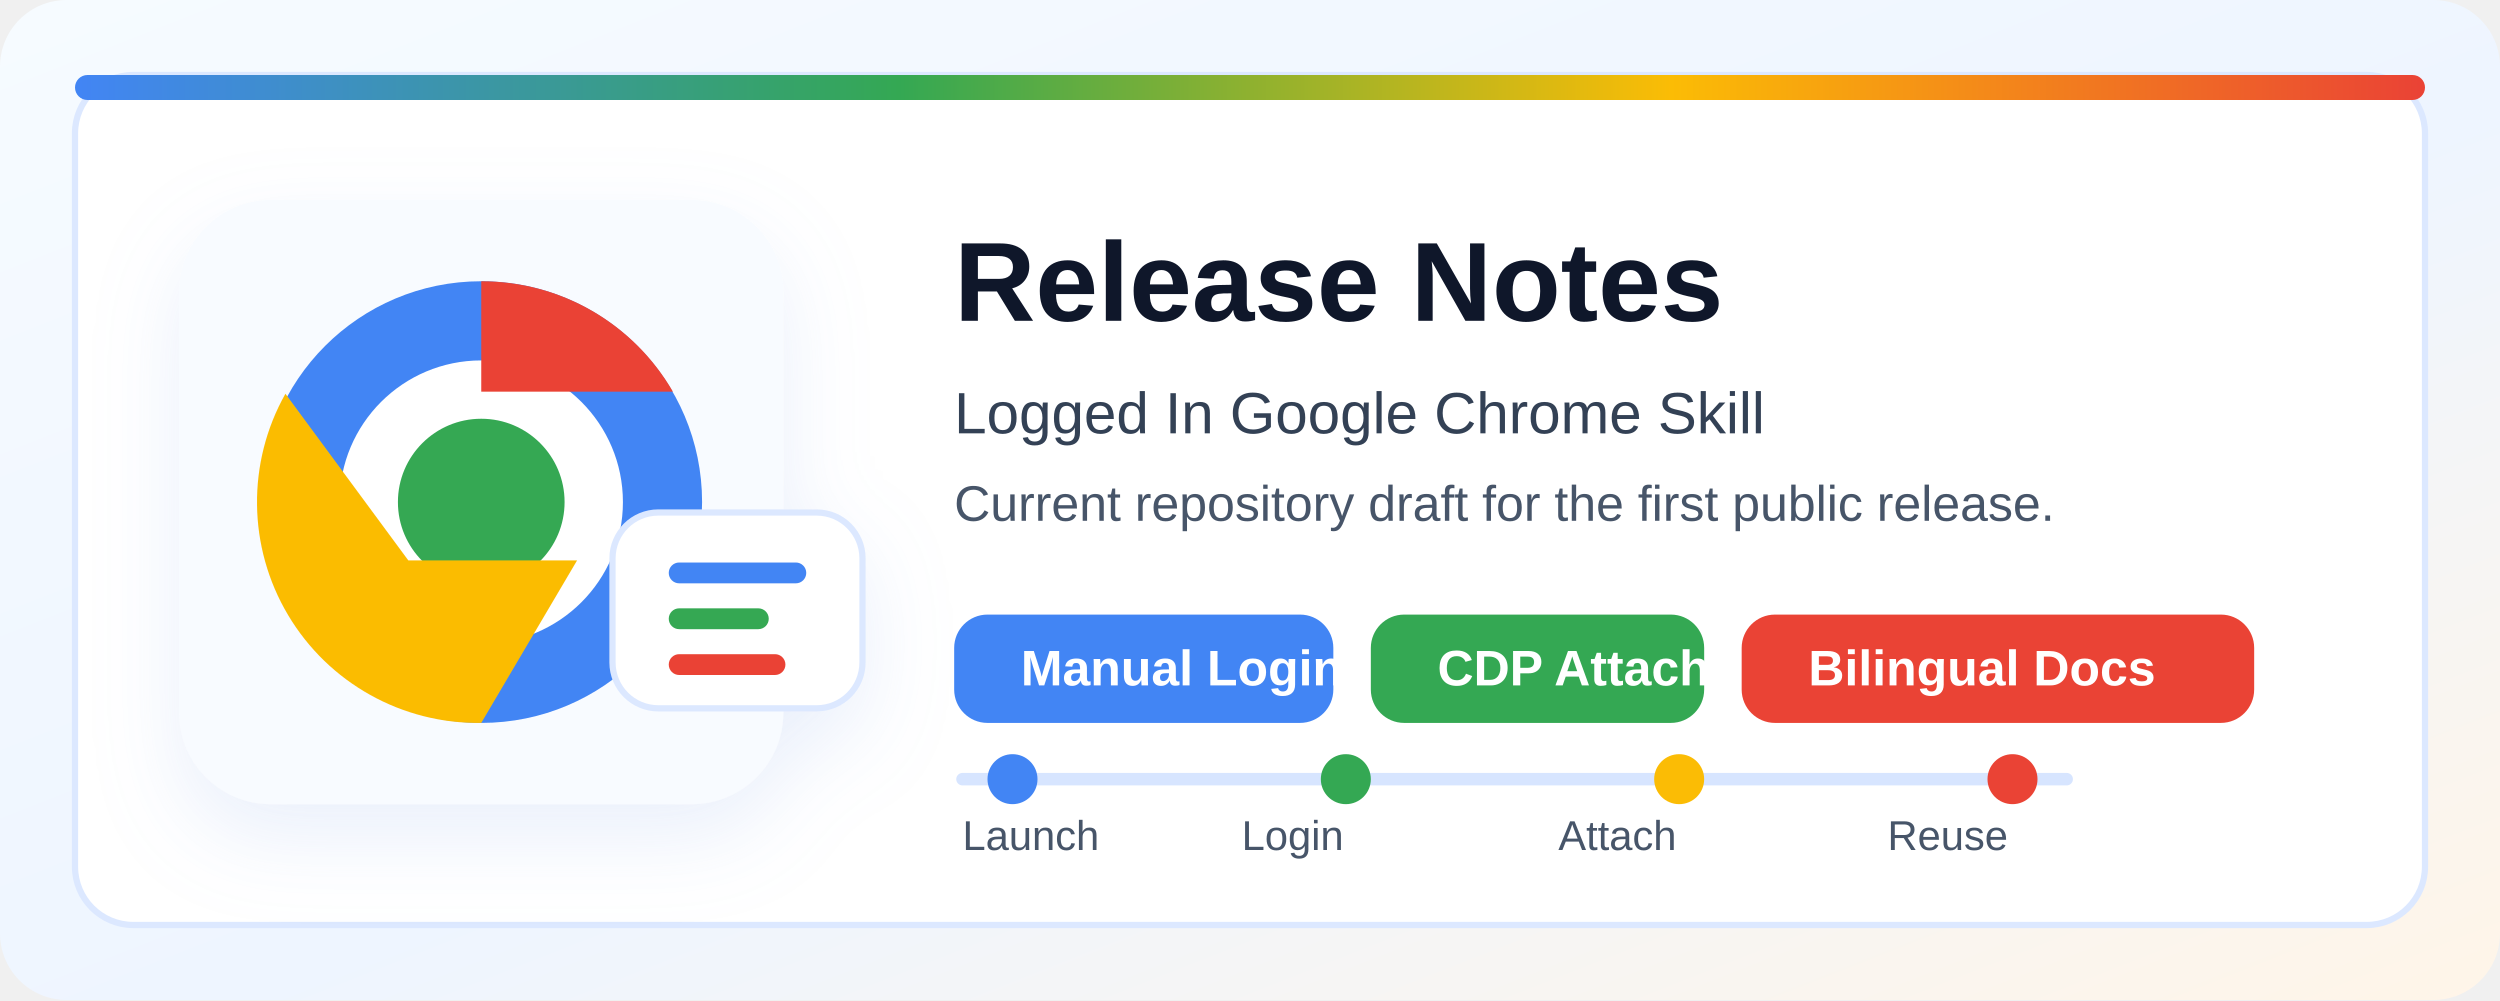
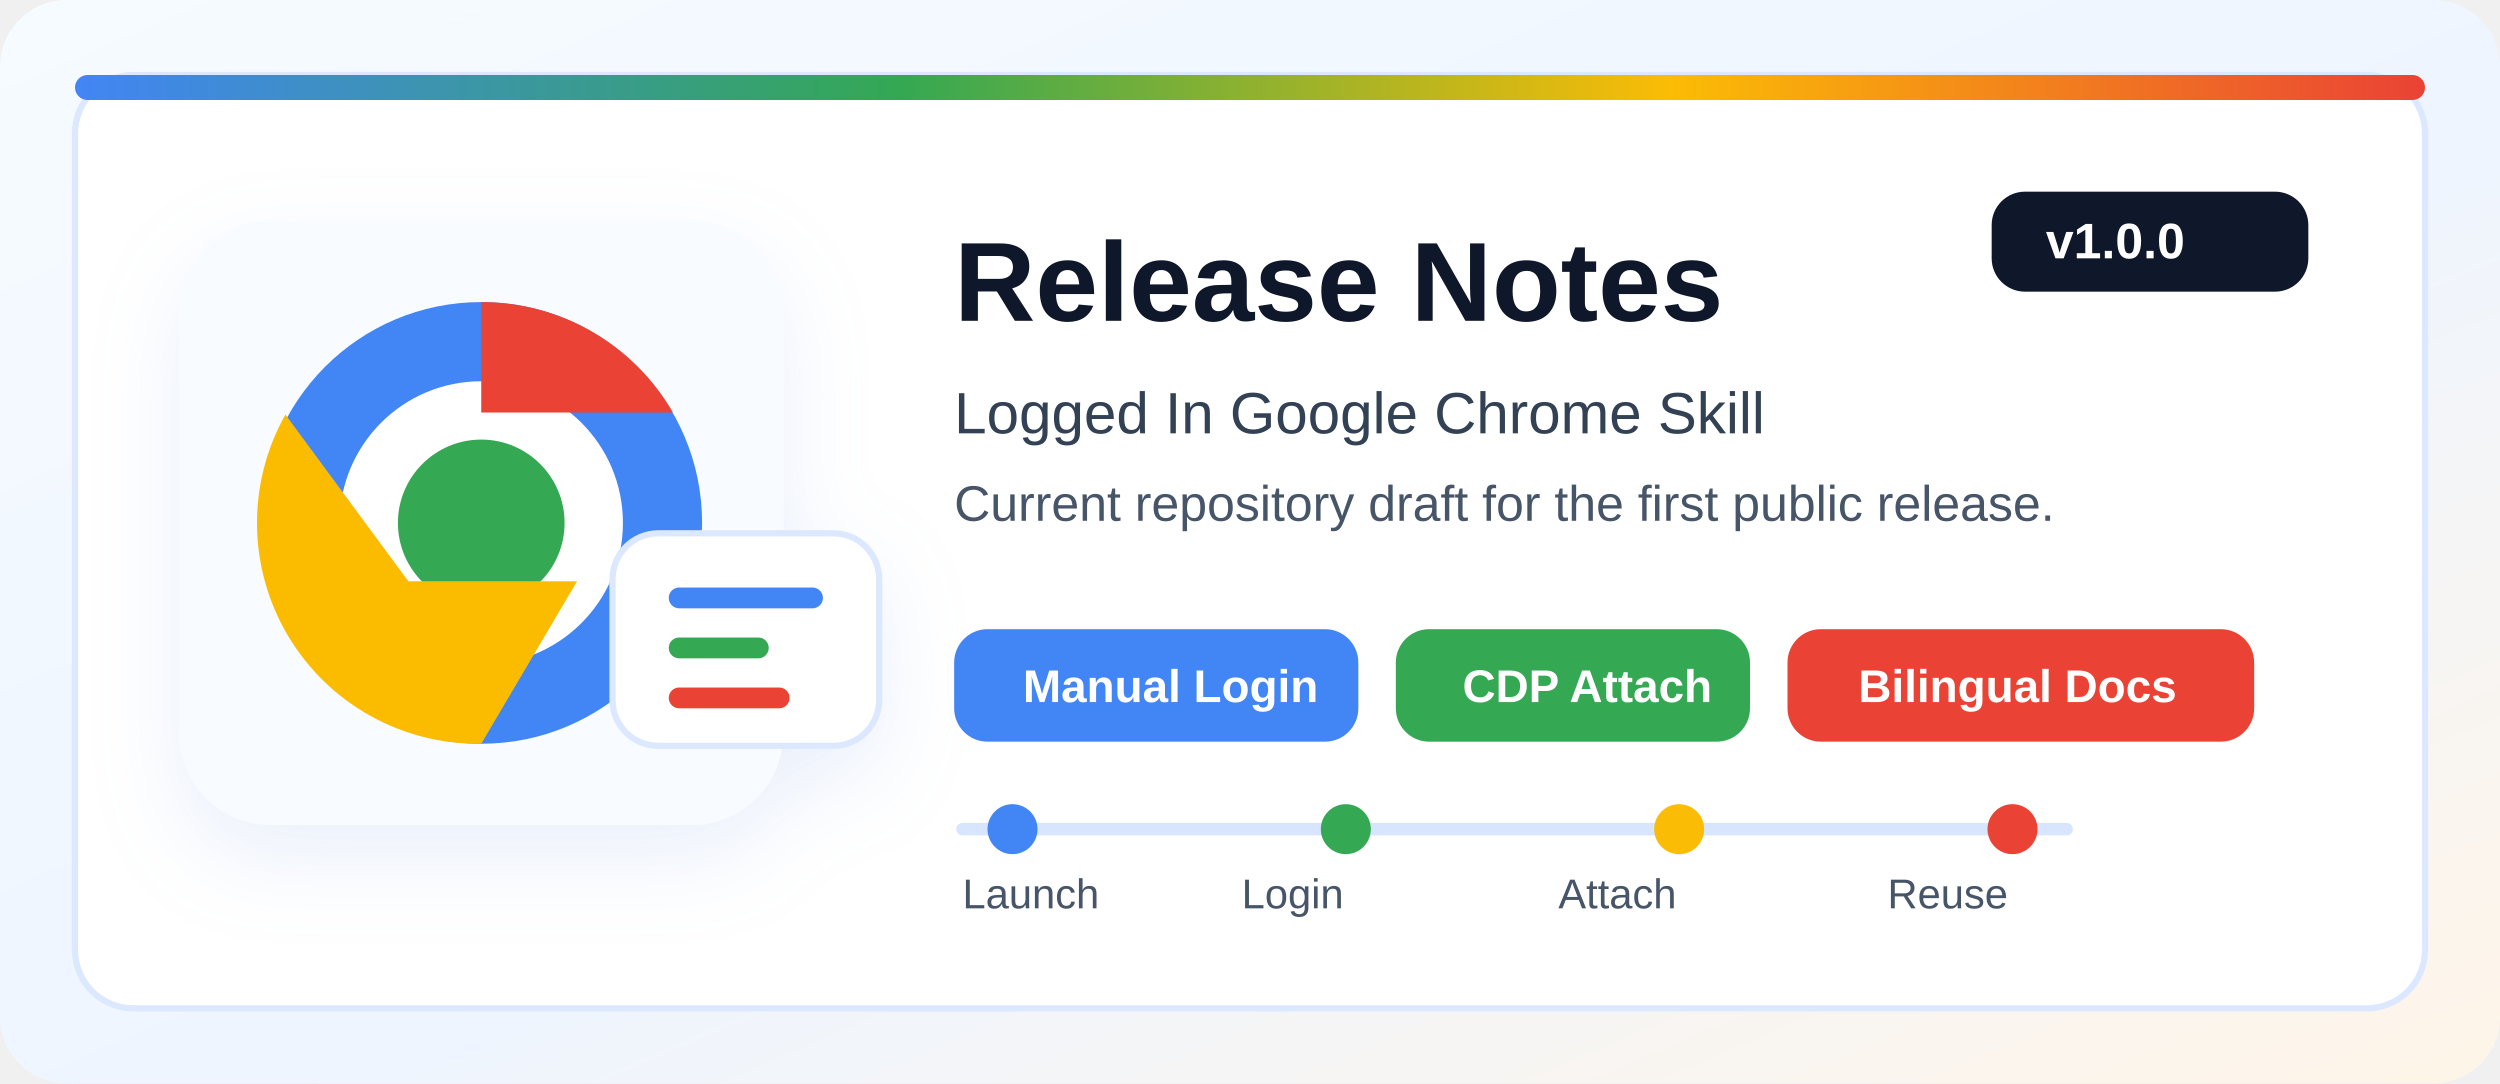
- <svg xmlns="http://www.w3.org/2000/svg" width="1200" height="480" viewBox="0 0 1200 480" role="img" aria-label="Logged In Google Chrome Skill release notes header">
+ <svg xmlns="http://www.w3.org/2000/svg" width="1200" height="520" viewBox="0 0 1200 520" role="img" aria-label="Logged In Google Chrome Skill release notes header">
  <defs>
    <linearGradient id="bg" x1="0" x2="1" y1="0" y2="1">
      <stop offset="0%" stop-color="#f6fbff" />
      <stop offset="55%" stop-color="#eef5ff" />
      <stop offset="100%" stop-color="#fff5e8" />
    </linearGradient>
    <linearGradient id="line" x1="0" x2="1" y1="0" y2="0">
      <stop offset="0%" stop-color="#4285f4" />
      <stop offset="35%" stop-color="#34a853" />
      <stop offset="68%" stop-color="#fbbc05" />
      <stop offset="100%" stop-color="#ea4335" />
    </linearGradient>
    <filter id="shadow" x="-20%" y="-20%" width="140%" height="160%">
      <feDropShadow dx="0" dy="16" stdDeviation="20" flood-color="#8baeea" flood-opacity="0.18" />
    </filter>
  </defs>
-   <rect width="1200" height="480" rx="32" fill="url(#bg)" />
-   <rect x="36" y="36" width="1128" height="408" rx="28" fill="#ffffff" stroke="#dce8ff" stroke-width="3" />
+   <rect width="1200" height="520" rx="32" fill="url(#bg)" />
+   <rect x="36" y="36" width="1128" height="448" rx="28" fill="#ffffff" stroke="#dce8ff" stroke-width="3" />
  <rect x="36" y="36" width="1128" height="12" rx="6" fill="url(#line)" />
  <g filter="url(#shadow)">
-     <rect x="86" y="96" width="290" height="290" rx="44" fill="#f8fbff" />
-     <circle cx="231" cy="241" r="106" fill="#4285f4" />
-     <circle cx="231" cy="241" r="68" fill="#ffffff" />
-     <circle cx="231" cy="241" r="40" fill="#34a853" />
-     <path d="M231 135a106 106 0 0 1 92 53H231Z" fill="#ea4335" />
-     <path d="M137 189a106 106 0 0 0 94 158l46-78h-81Z" fill="#fbbc05" />
-     <rect x="294" y="246" width="120" height="94" rx="22" fill="#ffffff" stroke="#dce8ff" stroke-width="3" />
-     <rect x="321" y="270" width="66" height="10" rx="5" fill="#4285f4" />
-     <rect x="321" y="292" width="48" height="10" rx="5" fill="#34a853" />
-     <rect x="321" y="314" width="56" height="10" rx="5" fill="#ea4335" />
+     <rect x="86" y="106" width="290" height="290" rx="44" fill="#f8fbff" />
+     <circle cx="231" cy="251" r="106" fill="#4285f4" />
+     <circle cx="231" cy="251" r="68" fill="#ffffff" />
+     <circle cx="231" cy="251" r="40" fill="#34a853" />
+     <path d="M231 145a106 106 0 0 1 92 53H231Z" fill="#ea4335" />
+     <path d="M137 199a106 106 0 0 0 94 158l46-78h-81Z" fill="#fbbc05" />
+     <rect x="294" y="256" width="128" height="102" rx="22" fill="#ffffff" stroke="#dce8ff" stroke-width="3" />
+     <rect x="321" y="282" width="74" height="10" rx="5" fill="#4285f4" />
+     <rect x="321" y="306" width="48" height="10" rx="5" fill="#34a853" />
+     <rect x="321" y="330" width="58" height="10" rx="5" fill="#ea4335" />
  </g>
  <text x="458" y="154" fill="#0f172a" font-family="Segoe UI, Arial, sans-serif" font-size="54" font-weight="700">
    Release Notes
  </text>
  <text x="458" y="208" fill="#334155" font-family="Segoe UI, Arial, sans-serif" font-size="28">
    Logged In Google Chrome Skill
  </text>
  <text x="458" y="250" fill="#475569" font-family="Segoe UI, Arial, sans-serif" font-size="24">
    Current repository draft for the first public release.
  </text>
-   <g transform="translate(458 295)">
-     <rect width="182" height="52" rx="16" fill="#4285f4" />
-     <text x="32" y="34" fill="#ffffff" font-family="Segoe UI, Arial, sans-serif" font-size="24" font-weight="700">
+   <g transform="translate(956 92)">
+     <rect width="152" height="48" rx="16" fill="#0f172a" />
+     <text x="26" y="32" fill="#ffffff" font-family="Segoe UI, Arial, sans-serif" font-size="24" font-weight="700">
+       v1.0.0
+     </text>
+   </g>
+   <g transform="translate(458 302)">
+     <rect width="194" height="54" rx="16" fill="#4285f4" />
+     <text x="33" y="35" fill="#ffffff" font-family="Segoe UI, Arial, sans-serif" font-size="22" font-weight="700">
      Manual Login
    </text>
  </g>
-   <g transform="translate(658 295)">
-     <rect width="160" height="52" rx="16" fill="#34a853" />
-     <text x="32" y="34" fill="#ffffff" font-family="Segoe UI, Arial, sans-serif" font-size="24" font-weight="700">
+   <g transform="translate(670 302)">
+     <rect width="170" height="54" rx="16" fill="#34a853" />
+     <text x="32" y="35" fill="#ffffff" font-family="Segoe UI, Arial, sans-serif" font-size="22" font-weight="700">
      CDP Attach
    </text>
  </g>
-   <g transform="translate(836 295)">
-     <rect width="246" height="52" rx="16" fill="#ea4335" />
-     <text x="32" y="34" fill="#ffffff" font-family="Segoe UI, Arial, sans-serif" font-size="24" font-weight="700">
+   <g transform="translate(858 302)">
+     <rect width="224" height="54" rx="16" fill="#ea4335" />
+     <text x="34" y="35" fill="#ffffff" font-family="Segoe UI, Arial, sans-serif" font-size="22" font-weight="700">
      Bilingual Docs
    </text>
  </g>
-   <g transform="translate(462 374)">
+   <g transform="translate(462 398)">
    <line x1="0" y1="0" x2="530" y2="0" stroke="#d7e5ff" stroke-width="6" stroke-linecap="round" />
    <circle cx="24" cy="0" r="12" fill="#4285f4" />
    <circle cx="184" cy="0" r="12" fill="#34a853" />
    <circle cx="344" cy="0" r="12" fill="#fbbc05" />
    <circle cx="504" cy="0" r="12" fill="#ea4335" />
-     <text x="0" y="34" fill="#475569" font-family="Segoe UI, Arial, sans-serif" font-size="20">
+     <text x="0" y="38" fill="#475569" font-family="Segoe UI, Arial, sans-serif" font-size="20">
      Launch
    </text>
-     <text x="134" y="34" fill="#475569" font-family="Segoe UI, Arial, sans-serif" font-size="20">
+     <text x="134" y="38" fill="#475569" font-family="Segoe UI, Arial, sans-serif" font-size="20">
      Login
    </text>
-     <text x="286" y="34" fill="#475569" font-family="Segoe UI, Arial, sans-serif" font-size="20">
+     <text x="286" y="38" fill="#475569" font-family="Segoe UI, Arial, sans-serif" font-size="20">
      Attach
    </text>
-     <text x="444" y="34" fill="#475569" font-family="Segoe UI, Arial, sans-serif" font-size="20">
+     <text x="444" y="38" fill="#475569" font-family="Segoe UI, Arial, sans-serif" font-size="20">
      Reuse
    </text>
  </g>
</svg>
